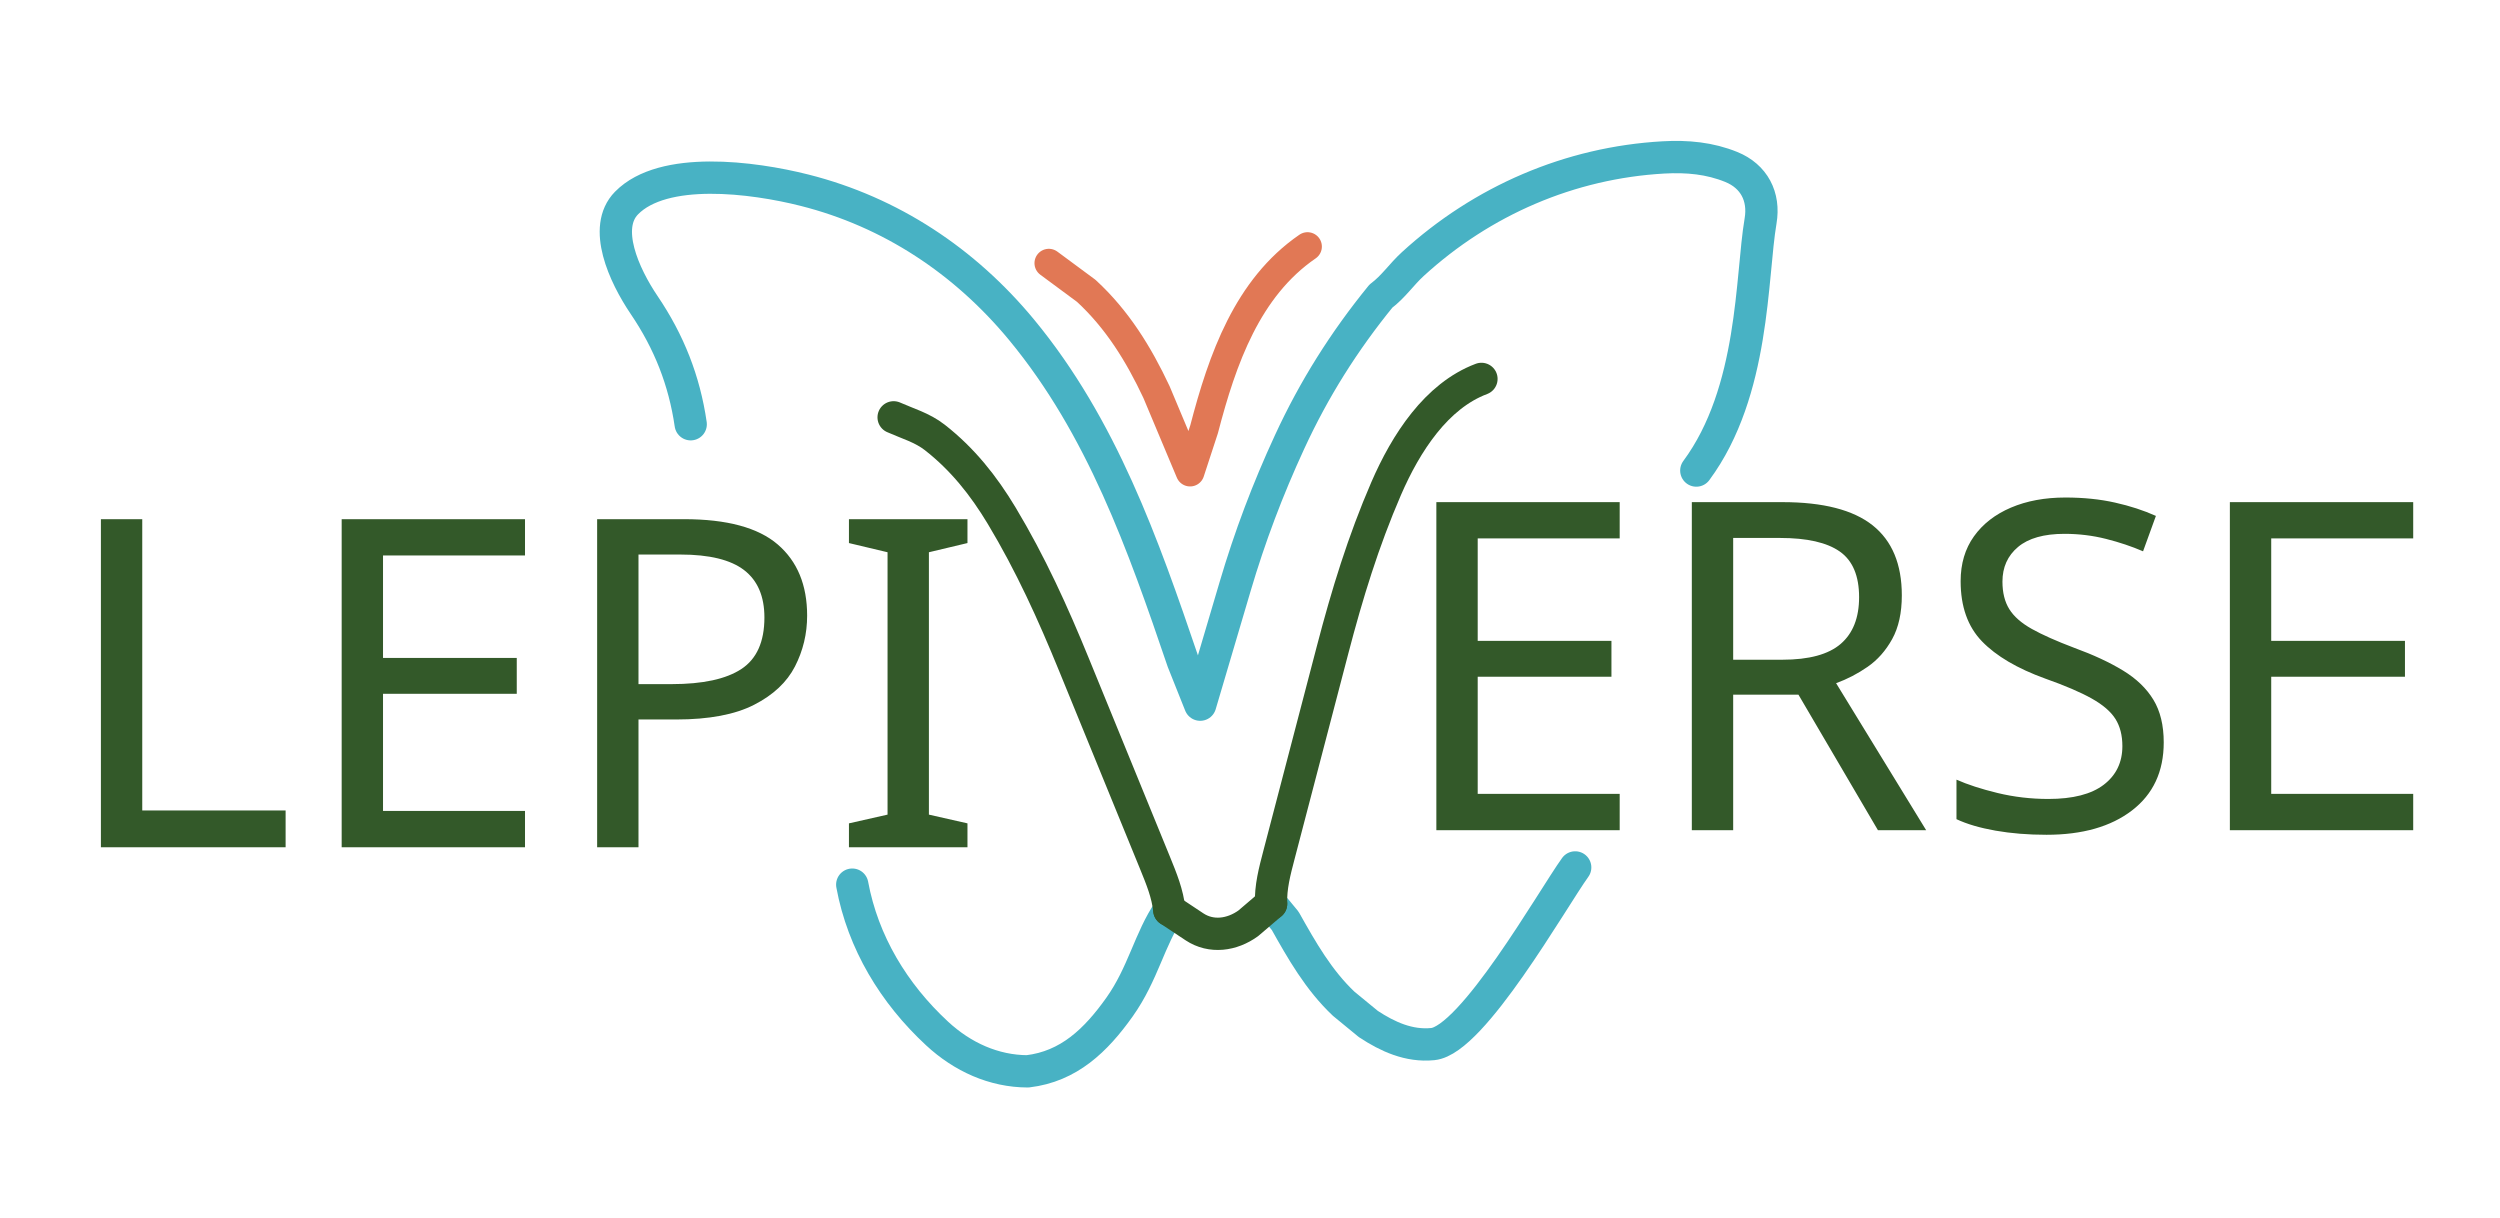
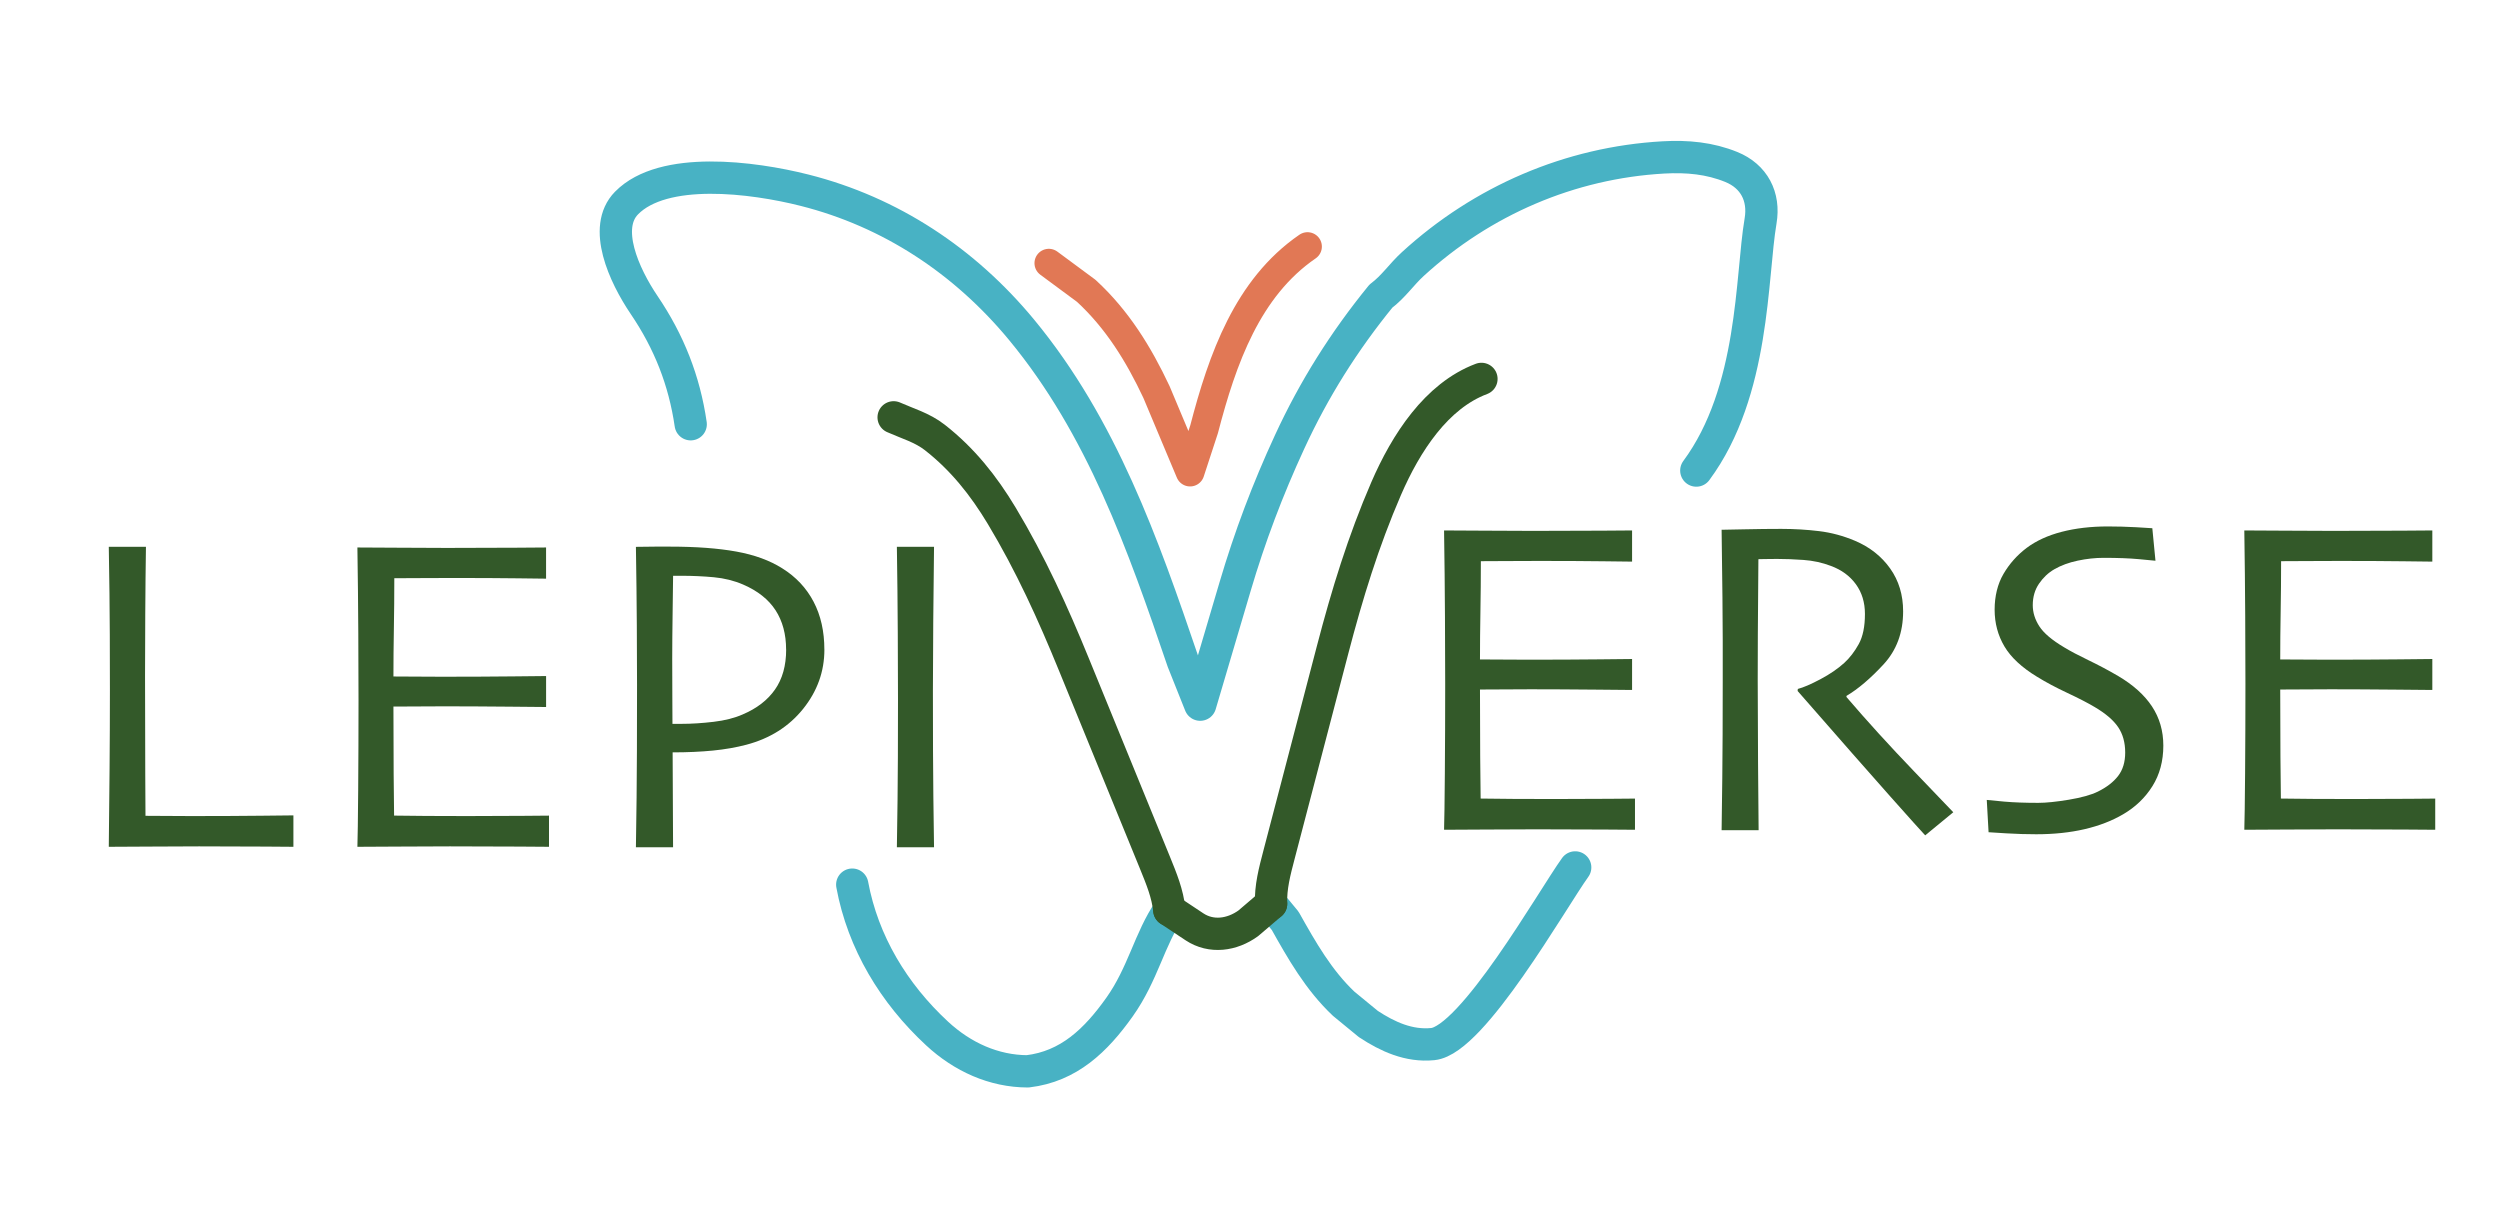
<svg xmlns="http://www.w3.org/2000/svg" id="Layer_1" data-name="Layer 1" viewBox="0 0 1024 498.62">
-   <text transform="translate(23.08 347.03)" style="fill: #335929; font-family: Skia-Regular, Skia; font-size: 188.2px; font-variation-settings: 'wght' 1, 'wdth' 1;">
-     <tspan x="0" y="0">LEPI</tspan>
-   </text>
+   <g>
+     <path d="M120.19,346.85c-.74,0-4.63-.03-11.67-.09-7.04-.06-16.03-.09-26.98-.09-7.19,0-14.04.03-20.52.09-6.49.06-11.98.09-16.46.09.12-10.54.23-21.21.32-32.03.09-10.81.14-21.42.14-31.84,0-17.4-.06-30.66-.18-39.79-.12-9.13-.22-15.53-.28-19.21h15.22c-.12,7.9-.22,17.02-.28,27.36-.06,10.34-.09,18.82-.09,25.43,0,16.1.03,29.54.09,40.31.06,10.77.09,16.47.09,17.08,2.52,0,5.56.02,9.13.05,3.57.03,6.79.05,9.68.05,11,0,20.58-.05,28.73-.14,8.15-.09,12.5-.14,13.05-.14v12.87Z" style="fill: #335929;" />
+     <path d="M224.87,346.85c-.55,0-4.64-.03-12.27-.09-7.62-.06-17.06-.09-28.31-.09-7.81,0-14.96.03-21.44.09-6.49.06-11.98.09-16.46.09.12-3.55.23-11.24.32-23.07.09-11.82.14-24.04.14-36.67,0-6.92-.03-16.08-.09-27.48-.06-11.39-.18-23.19-.37-35.38,4.37,0,9.82.03,16.37.09,6.55.06,13.29.09,20.24.09,11.74,0,21.3-.03,28.68-.09,7.38-.06,11.37-.09,11.99-.09v12.77c-.62,0-4.47-.05-11.57-.14s-15.94-.14-26.52-.14c-4.61,0-9.13.02-13.56.05-4.43.03-7.93.05-10.51.05,0,6.92-.06,13.83-.18,20.72-.12,6.89-.18,13.4-.18,19.53,2.77,0,6.04.02,9.82.05,3.78.03,7.15.05,10.1.05,10.82,0,20.49-.05,29.01-.14,8.52-.09,13.05-.14,13.6-.14v12.68c-.49,0-5.57-.05-15.22-.14-9.65-.09-18.48-.14-26.47-.14-2.95,0-6.47.02-10.56.05-4.09.03-7.52.05-10.28.05,0,11.58.03,20.77.09,27.57.06,6.8.12,12.5.18,17.09,3.63.06,8.02.11,13.19.14,5.17.03,10.73.05,16.69.05,9.16,0,16.86-.03,23.1-.09,6.24-.06,9.73-.09,10.47-.09v12.77Z" style="fill: #335929;" />
+     <path d="M337.67,266.08c0,8.95-2.9,17.03-8.7,24.26-5.8,7.23-13.55,12.13-23.25,14.7-4.18,1.1-8.73,1.9-13.68,2.39-4.94.49-10.45.74-16.53.74l.18,38.87h-15.22c.06-3.68.15-10.49.28-20.45.12-9.96.18-25.35.18-46.18,0-6.62-.03-14.73-.09-24.35-.06-9.62-.18-20.31-.37-32.07,2.64-.06,5.24-.09,7.78-.09h6.22c10.62,0,19.67.67,27.13,2.02,7.46,1.35,13.74,3.65,18.84,6.89,5.59,3.49,9.86,8.04,12.8,13.65,2.95,5.61,4.42,12.15,4.42,19.62ZM321.99,266.08c0-6.31-1.45-11.68-4.33-16.13-2.89-4.44-7.32-7.95-13.28-10.52-3.69-1.59-7.69-2.59-11.99-2.99s-8.73-.6-13.28-.6h-3.41c0,.67-.06,5.27-.18,13.78-.12,8.52-.18,15.25-.18,20.22,0,4.53.01,9.89.05,16.08.03,6.19.05,9.71.05,10.57h3.69c4.12,0,8.5-.28,13.14-.83,4.64-.55,8.62-1.56,11.94-3.03,5.78-2.45,10.19-5.85,13.23-10.2,3.04-4.35,4.57-9.8,4.57-16.36Z" style="fill: #335929;" />
+     <path d="M382.58,347.03h-15.22c.06-3.68.15-10.23.28-19.67.12-9.43.18-22.97.18-40.62,0-6.98-.03-16.14-.09-27.48-.06-11.33-.18-23.1-.37-35.29h15.22c-.12,8.76-.23,18.95-.32,30.55-.09,11.61-.14,21.09-.14,28.44,0,18.62.06,33.04.18,43.24.12,10.2.21,17.14.28,20.81Z" style="fill: #335929;" />
+   </g>
  <g id="Generative_Object" data-name="Generative Object">
    <path d="M429.6,107.79l15.33,11.34c12.68,11.66,21.47,25.92,28.77,41.46l13.76,32.78,5.75-17.58c7.49-28.77,17.75-57.9,42.35-74.8" style="fill: none; stroke: #e17855; stroke-linecap: round; stroke-linejoin: round; stroke-width: 11.76px;" />
    <path d="M645.2,355.3c-9.55,13.31-42.08,70.74-58.33,72.36-9.78.97-18.49-3.03-26.37-8.21l-10.12-8.31c-10.31-9.75-17.14-21.8-23.97-33.97l-5.76-6.97" style="fill: none; stroke: #48b2c4; stroke-linecap: round; stroke-linejoin: round; stroke-width: 13.23px;" />
-     <path d="M349.08,362.35c4.39,23.7,17.05,44.58,34.75,60.97,10.41,9.64,23.24,15.45,37.09,15.5,16.84-1.99,27.92-12.66,37.61-26.29,9.76-13.73,12.29-27.96,20.42-39.75" style="fill: none; stroke: #48b2c4; stroke-linecap: round; stroke-linejoin: round; stroke-width: 13.23px;" />
+     <path d="M349.08,362.35c4.39,23.7,17.05,44.58,34.75,60.97,10.41,9.64,23.24,15.45,37.09,15.5,16.84-1.99,27.92-12.66,37.61-26.29s12.29-27.96,20.42-39.75" style="fill: none; stroke: #48b2c4; stroke-linecap: round; stroke-linejoin: round; stroke-width: 13.23px;" />
    <path d="M282.91,173.77c-2.61-17.94-8.87-33.76-19.04-48.79-8.34-12.33-17.13-31.75-7.24-41.82,15.06-15.33,51.6-10.64,72.91-5.25,35.33,8.92,65.66,29.06,88.9,57.18,32.86,39.78,49.78,87.89,66.07,135.77l7.09,17.77,14.3-48.37c6.07-20.55,13.33-39.76,22.35-59.29,10-21.67,22.28-41.16,37.36-59.67,5.23-3.93,8.37-8.84,13.11-13.17,28.43-26,64.35-41.49,102.61-43.65,9.82-.55,18.97.32,27.81,3.91,9.32,3.79,13.69,12.13,11.99,22.12-3.9,22.89-2.35,69.82-26.32,102.23" style="fill: none; stroke: #48b2c4; stroke-linecap: round; stroke-linejoin: round; stroke-width: 13.23px;" />
    <g>
      <path d="M520.64,370.2c-.26-6.84,1.45-13.23,3.29-20.27l21.92-83.84c5.95-22.77,12.58-44.4,21.9-65.93,8.13-18.78,20.62-38.03,39.05-44.96" style="fill: none; stroke: #335929; stroke-linecap: round; stroke-linejoin: round; stroke-width: 13.23px;" />
      <path d="M478.95,372.78c-.7-6.74-3.19-12.81-5.92-19.5l-33.07-80.9c-8.71-21.32-17.83-41.44-29.65-61.12-7.46-12.41-16.05-23.2-27.41-32.08-5.14-4.02-11.3-5.75-16.87-8.24" style="fill: none; stroke: #335929; stroke-linecap: round; stroke-linejoin: round; stroke-width: 13.23px;" />
      <path d="M478.95,372.78l10.33,6.86c6.86,4.53,15.33,3.38,22.01-1.45l9.36-7.99" style="fill: none; stroke: #335929; stroke-linecap: round; stroke-linejoin: round; stroke-width: 13.23px;" />
    </g>
  </g>
-   <text transform="translate(570.08 340.05)" style="fill: #335929; font-family: Skia-Regular, Skia; font-size: 188.2px; font-variation-settings: 'wght' 1, 'wdth' 1;">
-     <tspan x="0" y="0">ERSE</tspan>
-   </text>
-   <text />
+   <g>
+     <path d="M669.69,339.87c-.55,0-4.63-.03-12.22-.09-7.6-.06-17-.09-28.21-.09-7.78,0-14.9.03-21.37.09-6.46.06-11.93.09-16.4.09.12-3.55.23-11.24.32-23.07.09-11.82.14-24.04.14-36.67,0-6.92-.03-16.08-.09-27.48-.06-11.39-.18-23.19-.37-35.38,4.35,0,9.79.03,16.31.09,6.52.06,13.25.09,20.17.09,11.7,0,21.23-.03,28.58-.09,7.35-.06,11.33-.09,11.95-.09v12.77c-.61,0-4.46-.05-11.53-.14-7.08-.09-15.88-.14-26.42-.14-4.59,0-9.1.02-13.51.05-4.41.03-7.9.05-10.48.05,0,6.92-.06,13.83-.18,20.72-.12,6.89-.18,13.4-.18,19.53,2.76,0,6.02.02,9.79.05,3.77.03,7.12.05,10.06.05,10.78,0,20.41-.05,28.9-.14,8.48-.09,13-.14,13.55-.14v12.68c-.49,0-5.54-.05-15.16-.14-9.62-.09-18.41-.14-26.37-.14-2.94,0-6.45.02-10.52.05-4.08.03-7.49.05-10.25.05,0,11.58.03,20.77.09,27.57.06,6.8.12,12.5.18,17.09,3.61.06,7.99.11,13.14.14,5.15.03,10.69.05,16.63.05,9.13,0,16.8-.03,23.02-.09,6.22-.06,9.7-.09,10.43-.09v12.77Z" style="fill: #335929;" />
+     <path d="M800.06,332.7l-11.5,9.46c-1.35-1.41-6.12-6.73-14.33-15.96-8.2-9.23-20.85-23.62-37.93-43.18l.09-.83c2.33-.61,5.42-1.95,9.28-4,3.86-2.05,7.11-4.28,9.75-6.67,2.27-2.08,4.24-4.66,5.93-7.72,1.69-3.07,2.53-7.17,2.53-12.32,0-4.72-1.24-8.78-3.72-12.19-2.48-3.4-5.9-5.9-10.25-7.5-3.55-1.35-7.29-2.16-11.21-2.44-3.92-.28-7.54-.41-10.84-.41-2.21,0-3.89.02-5.05.05-1.17.03-2.02.05-2.57.05-.12,11.65-.2,21.92-.23,30.81-.03,8.89-.05,15.18-.05,18.85,0,8.4.05,19.8.14,34.21.09,14.41.17,23.45.23,27.13h-15.16c.06-3.68.15-10.8.28-21.37.12-10.57.18-23.72.18-39.47v-17c0-8.27-.15-23.34-.46-45.21.61,0,3.67-.06,9.18-.18,5.51-.12,10.58-.18,15.24-.18,5.32,0,10.49.31,15.51.92,5.02.61,9.91,1.93,14.69,3.95,6.06,2.57,10.86,6.35,14.41,11.34,3.55,4.99,5.32,10.85,5.32,17.58,0,8.69-2.68,15.93-8.03,21.72-5.35,5.78-10.41,10.08-15.18,12.9v.46c8.4,9.81,17.6,19.93,27.62,30.36,10.02,10.43,15.4,16.04,16.13,16.83Z" style="fill: #335929;" />
+     <path d="M886.1,305.41c0,6.31-1.49,11.84-4.46,16.59-2.97,4.75-6.98,8.59-12.01,11.53-4.6,2.7-9.88,4.73-15.83,6.11-5.95,1.38-12.54,2.07-19.78,2.07-3.93,0-7.99-.12-12.19-.37-4.2-.25-6.64-.4-7.31-.46l-.74-13.23c.86.12,3.25.35,7.17.69,3.92.34,8.55.51,13.88.51,3.25,0,7.44-.43,12.59-1.29,5.15-.86,9.1-1.96,11.85-3.31,3.61-1.78,6.39-3.92,8.32-6.43,1.93-2.51,2.89-5.7,2.89-9.56,0-4.1-.96-7.58-2.89-10.43s-5.13-5.59-9.6-8.22c-2.88-1.71-6.62-3.64-11.21-5.79s-8.73-4.35-12.41-6.62c-6.25-3.8-10.71-7.95-13.37-12.45s-4-9.51-4-15.02,1.21-10.52,3.63-14.66c2.42-4.14,5.57-7.67,9.43-10.61,3.93-2.94,8.73-5.15,14.4-6.62,5.67-1.47,11.98-2.21,18.91-2.21,3.8,0,7.65.11,11.55.32,3.9.22,6.12.35,6.67.41l1.29,13.32c-.55-.06-2.79-.28-6.71-.64-3.92-.37-8.76-.55-14.52-.55-3.43,0-6.97.38-10.61,1.15-3.65.77-6.85,1.95-9.6,3.54-2.45,1.41-4.53,3.37-6.25,5.88-1.72,2.51-2.57,5.45-2.57,8.82,0,3,.9,5.9,2.71,8.68,1.81,2.79,5.19,5.65,10.15,8.59,2.51,1.53,5.84,3.29,9.97,5.28,4.13,1.99,8.19,4.15,12.18,6.48,6.12,3.62,10.74,7.77,13.83,12.45,3.09,4.69,4.64,10.03,4.64,16.04Z" style="fill: #335929;" />
+     <path d="M997.47,339.87c-.55,0-4.63-.03-12.22-.09-7.6-.06-17-.09-28.21-.09-7.78,0-14.9.03-21.37.09-6.46.06-11.93.09-16.4.09.12-3.55.23-11.24.32-23.07.09-11.82.14-24.04.14-36.67,0-6.92-.03-16.08-.09-27.48-.06-11.39-.18-23.19-.37-35.38,4.35,0,9.79.03,16.31.09,6.52.06,13.25.09,20.17.09,11.7,0,21.23-.03,28.58-.09,7.35-.06,11.33-.09,11.95-.09v12.77c-.61,0-4.46-.05-11.53-.14-7.08-.09-15.88-.14-26.42-.14-4.59,0-9.1.02-13.51.05-4.41.03-7.9.05-10.48.05,0,6.92-.06,13.83-.18,20.72-.12,6.89-.18,13.4-.18,19.53,2.76,0,6.02.02,9.79.05,3.77.03,7.12.05,10.06.05,10.78,0,20.41-.05,28.9-.14,8.48-.09,13-.14,13.55-.14v12.68c-.49,0-5.54-.05-15.16-.14-9.62-.09-18.41-.14-26.37-.14-2.94,0-6.45.02-10.52.05-4.08.03-7.49.05-10.25.05,0,11.58.03,20.77.09,27.57.06,6.8.12,12.5.18,17.09,3.61.06,7.99.11,13.14.14,5.15.03,10.69.05,16.63.05,9.13,0,16.8-.03,23.02-.09,6.22-.06,9.7-.09,10.43-.09v12.77Z" style="fill: #335929;" />
+   </g>
</svg>
